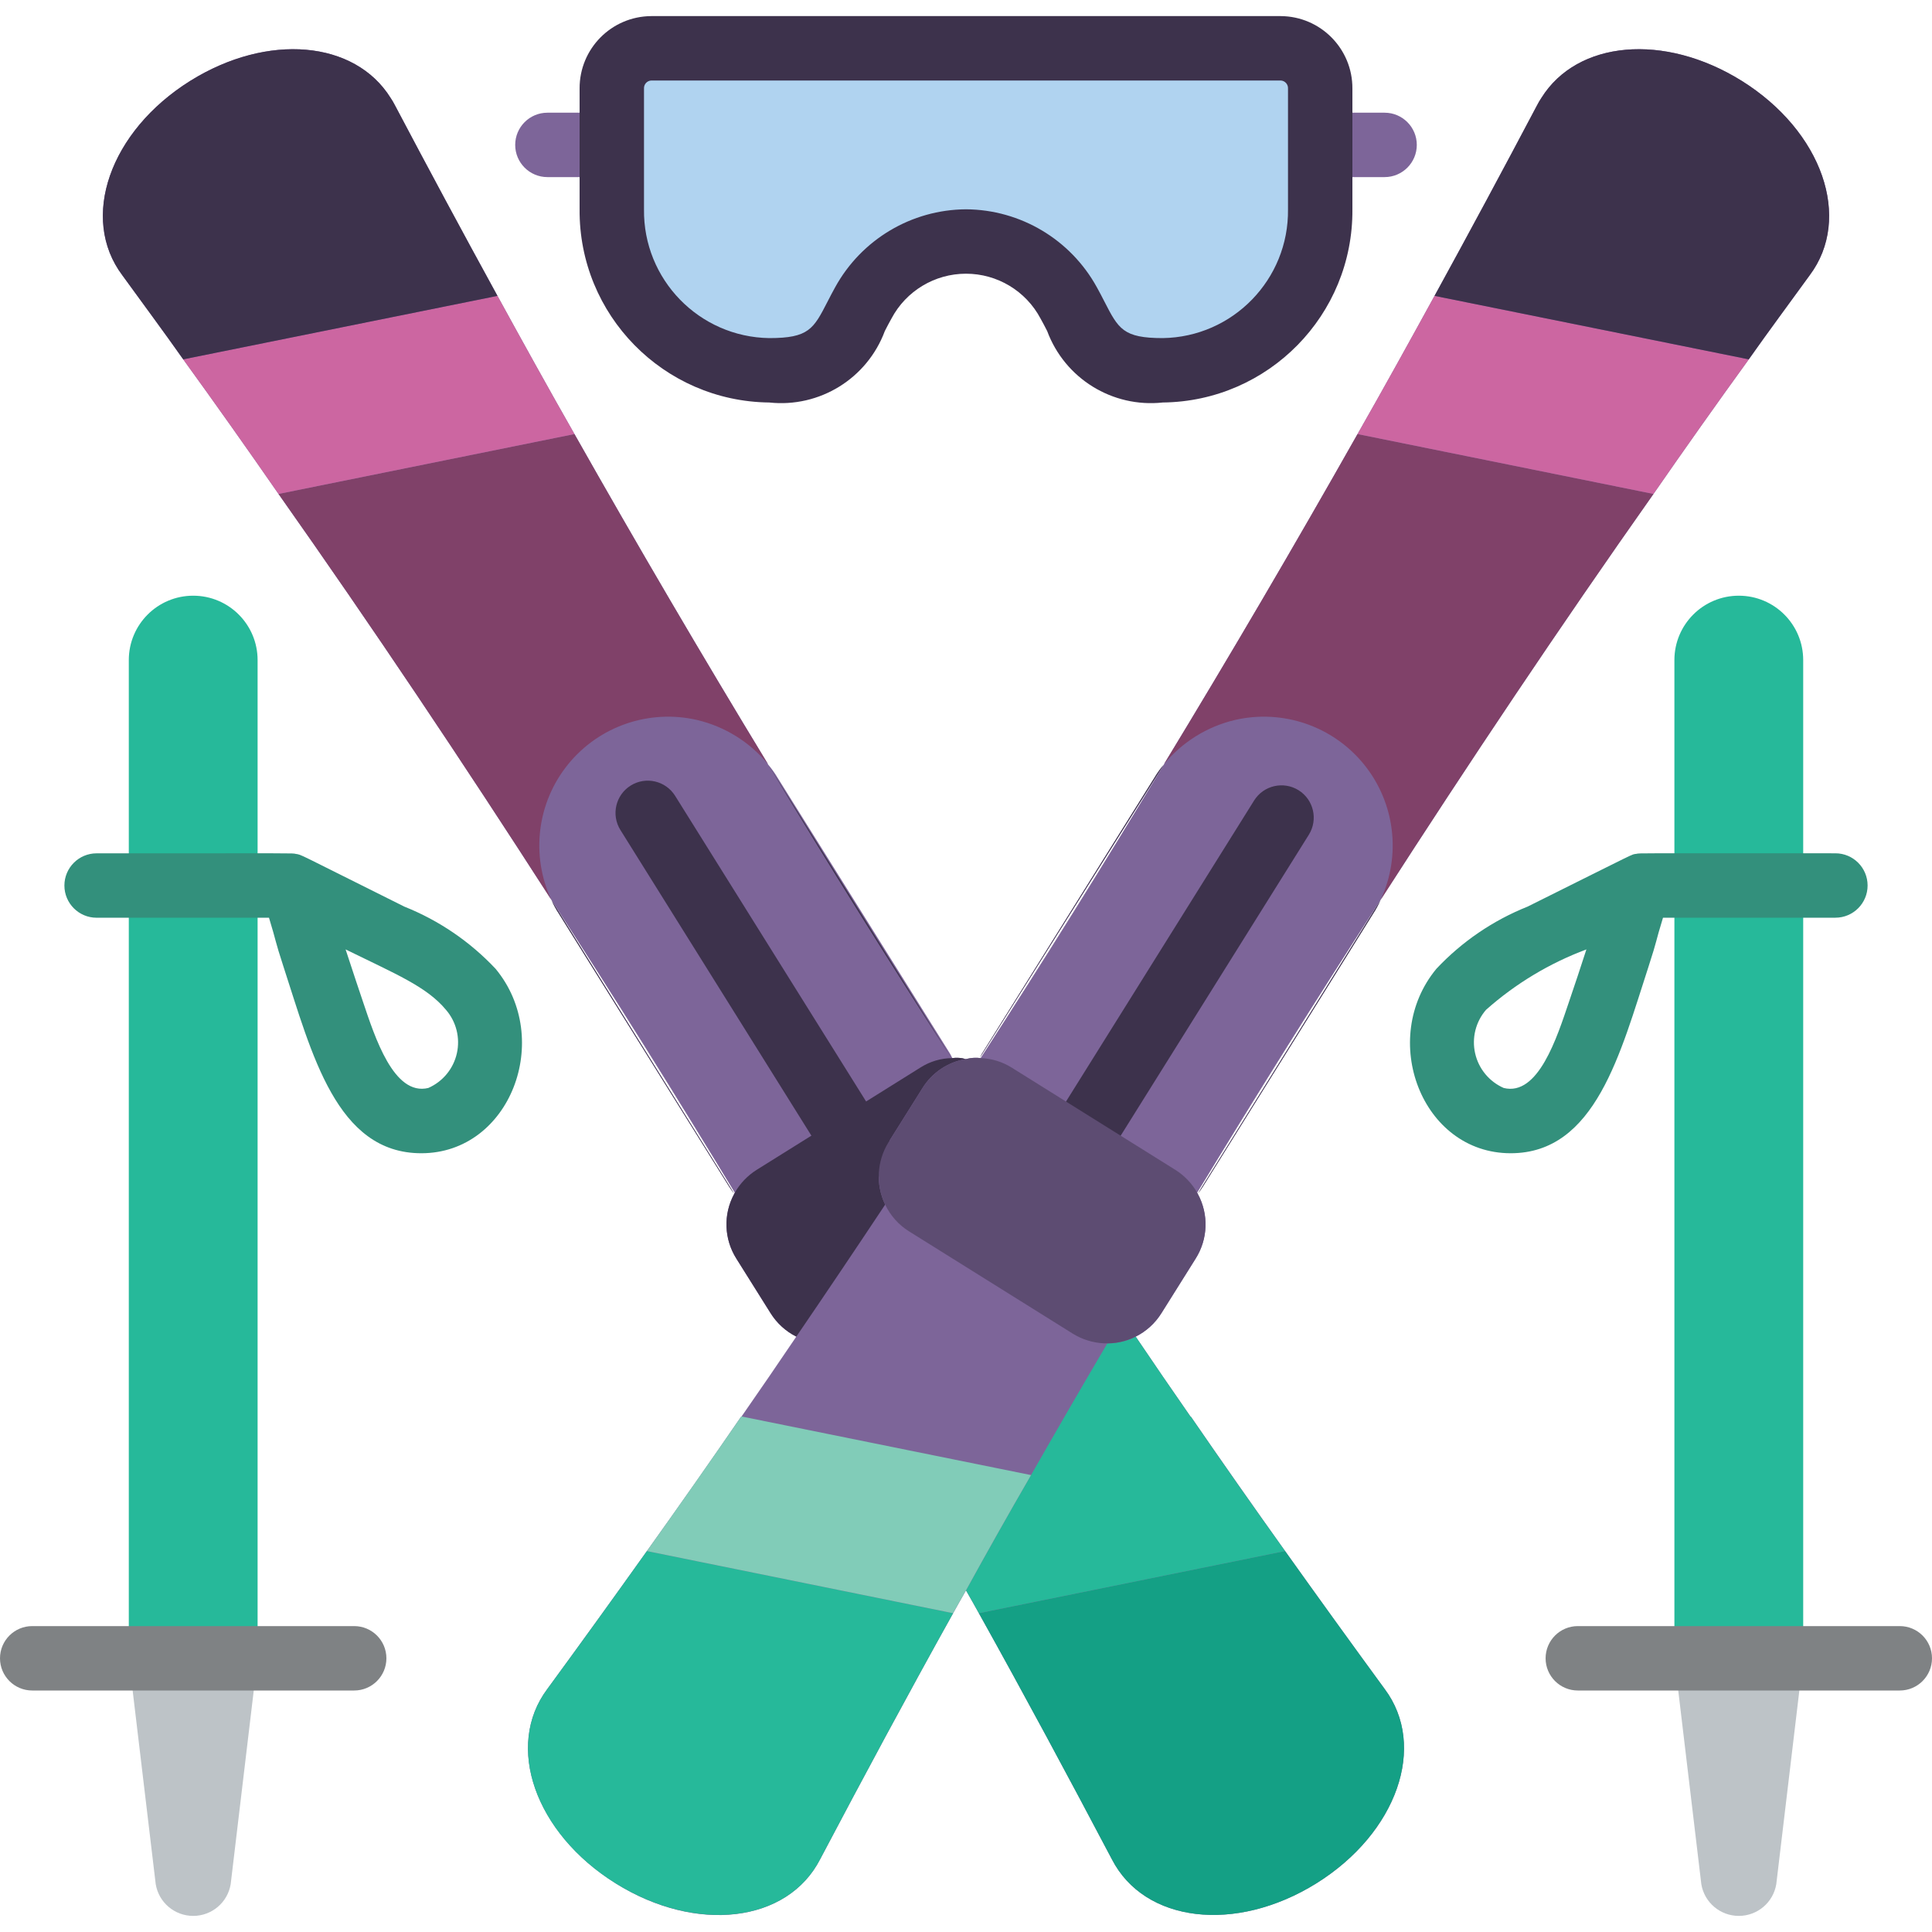
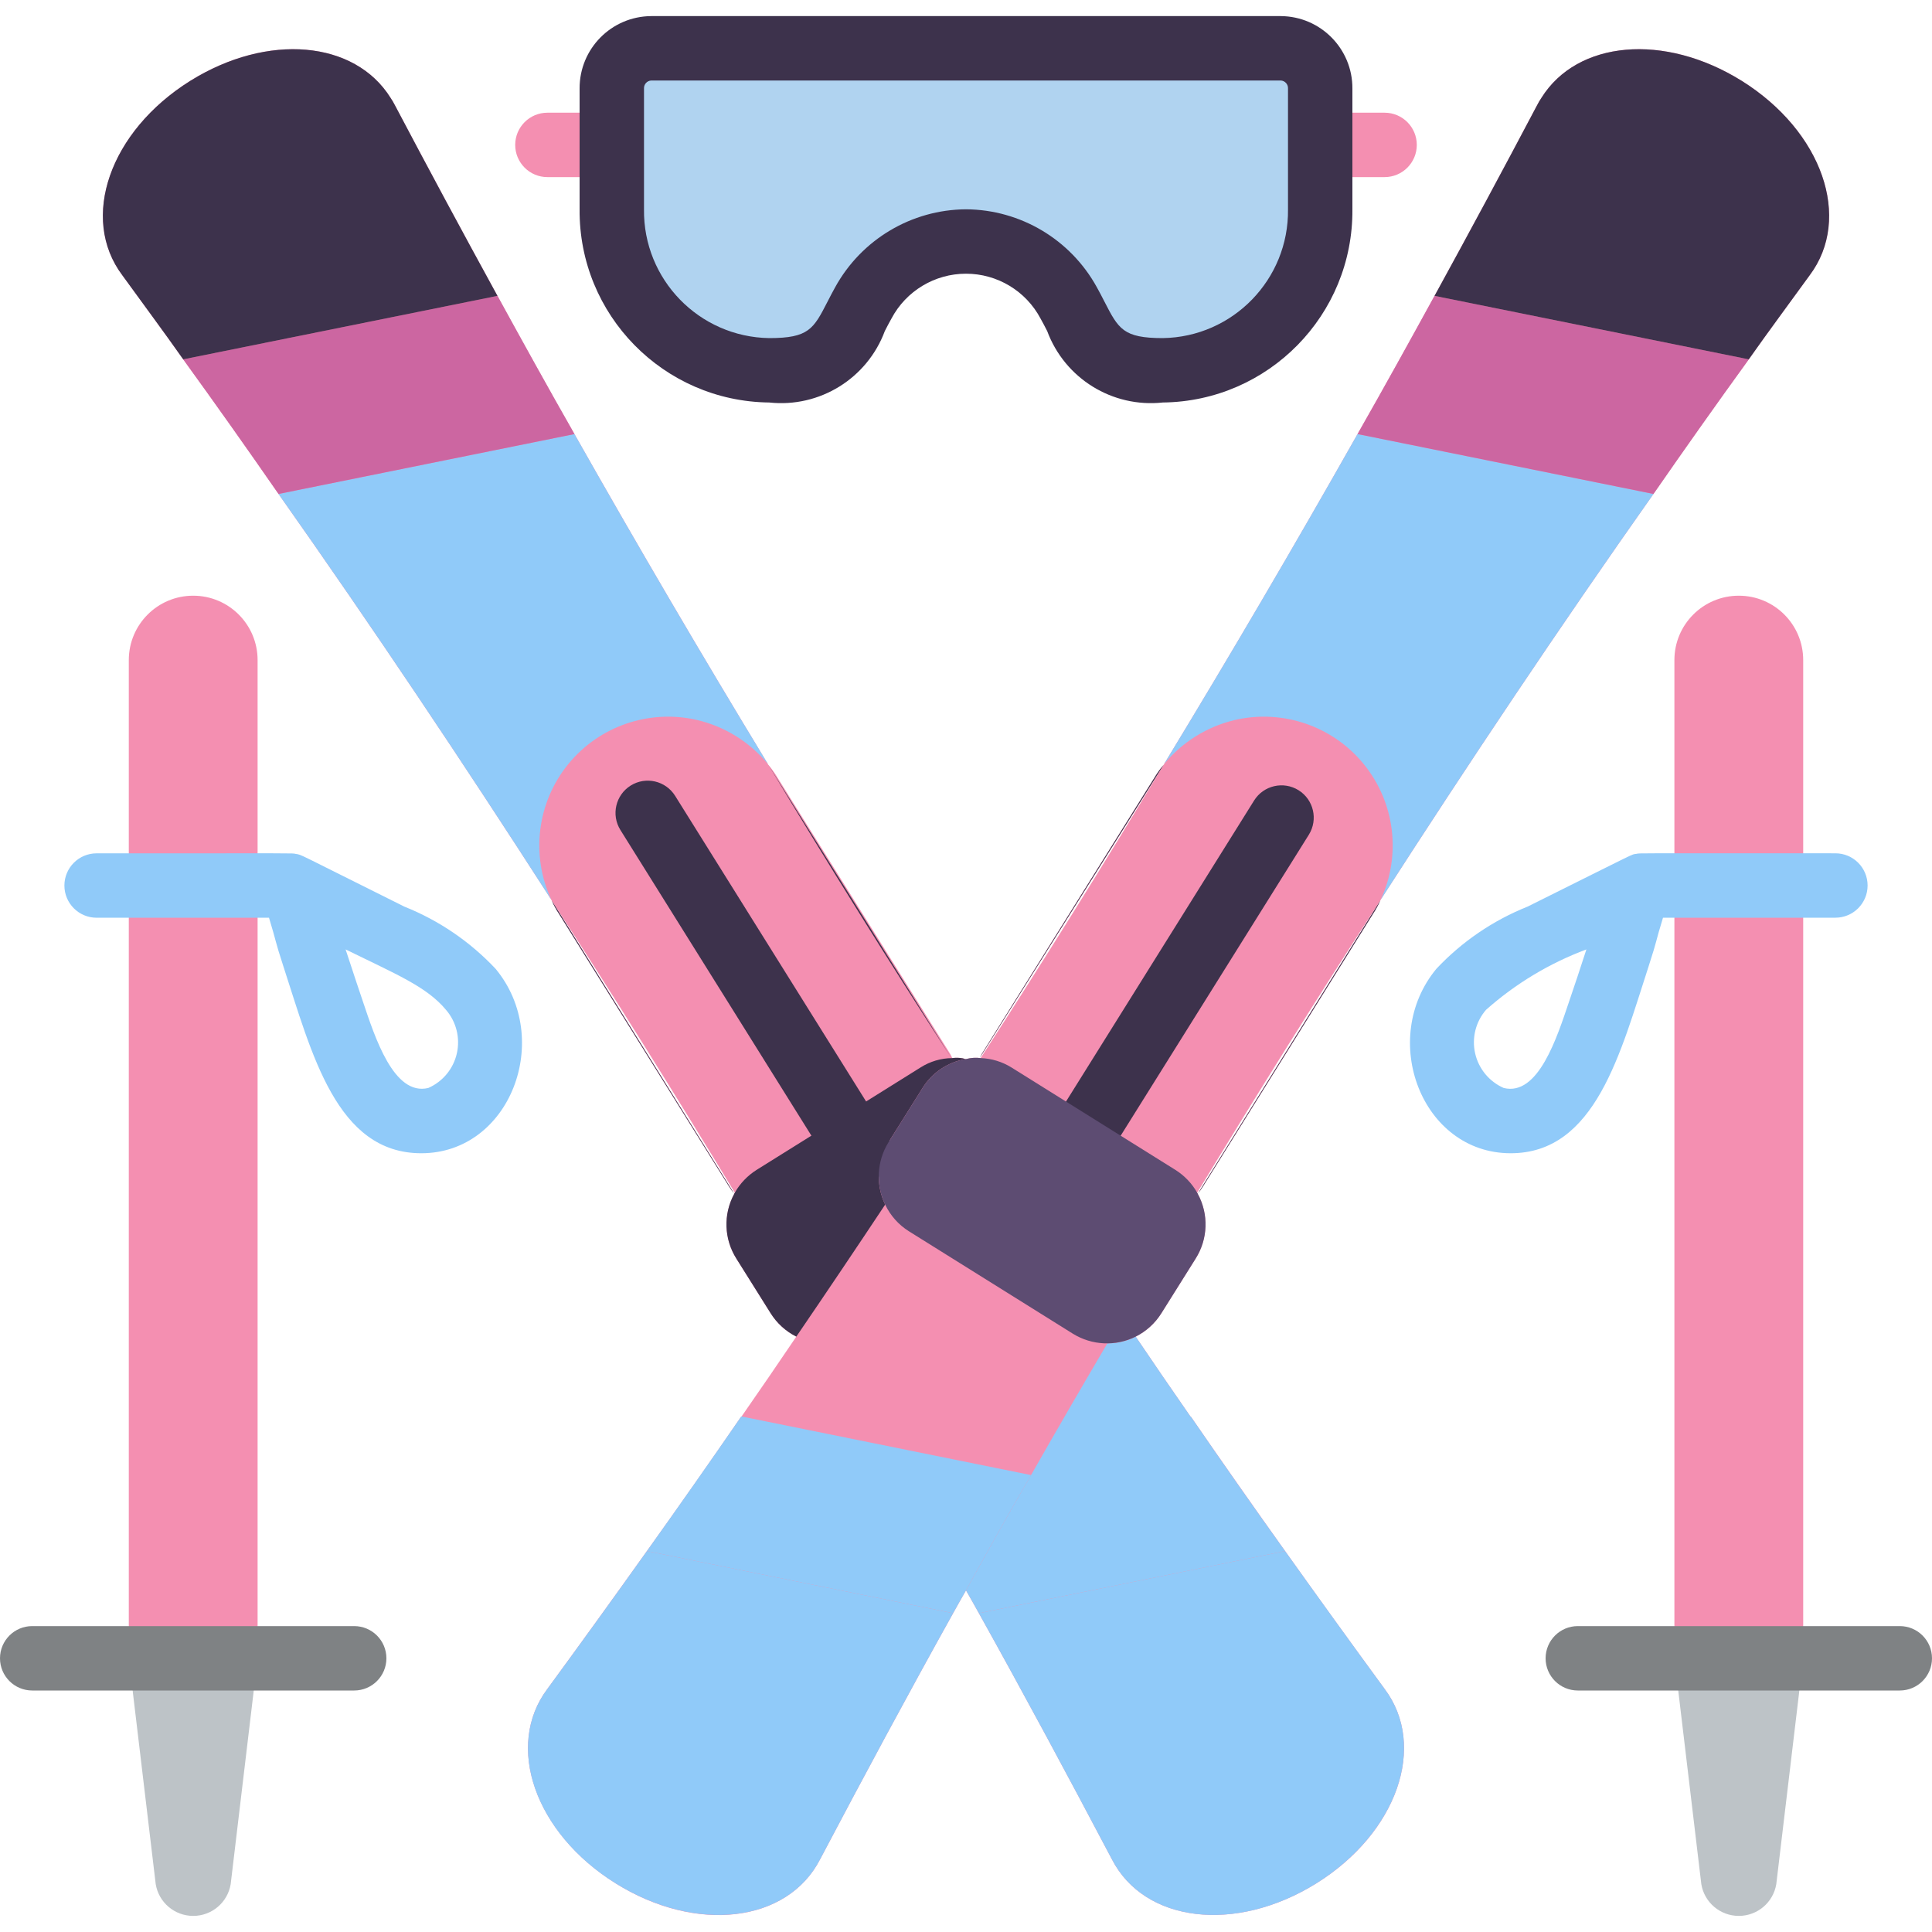
<svg xmlns="http://www.w3.org/2000/svg" height="512" viewBox="0 0 60 59" width="512">
  <g id="097---Skiing" fill="none">
-     <g fill="#7d6599">
+     <g fill="#F48FB1">
      <path id="Shape" d="m22.65 36.36c.05.08.09.13.15.21l-5.67-9.11c.065.146.142.287.23.42z" />
      <path id="Shape" d="m54.09 2.01c-2.41-1.5-5.11-1.25-6.22.53-.048.071-.091.144-.13.22-1.05 1.99-2.11 3.96-3.19 5.93-.79 1.44-1.58 2.87-2.39 4.29-1.95 3.45-3.953 6.867-6.01 10.25 0 .01 0 .01-.01.02-1.84 3.06-3.733 6.093-5.68 9.1v.01c-.154-.02-.31-.01-.46.03h-.01c-.136-.04-.279-.05-.42-.03v-.01c-.037-.08-.081-.157-.13-.23l-5.3-8.48c-.082-.138-.176-.268-.28-.39-.01-.01-.01-.01-.01-.02-2.06-3.39-4.063-6.807-6.01-10.25-.81-1.42-1.6-2.85-2.39-4.29-1.08-1.97-2.14-3.94-3.19-5.93-.039-.076-.082-.149-.13-.22-1.11-1.78-3.81-2.03-6.22-.53-2.51 1.57-3.44 4.27-2.11 6.04.63.87 1.27 1.73 1.89 2.61 1 1.38 1.99 2.78 2.96 4.18 2.92 4.14 5.73 8.34 8.47 12.6 0 .01 0 .01.01.02 1.94 2.99 3.84 6.03 5.69 9.08v.01l-.02.02v.01c-.343.633-.316 1.402.07 2.01l1.06 1.69c.194.312.471.565.8.73-.56.83-1.13 1.66-1.7 2.48h-.01c-.96 1.4-1.937 2.793-2.93 4.18-1.02 1.43-2.05 2.857-3.09 4.28-1.33 1.77-.39 4.47 2.12 6.04s5.34 1.22 6.35-.75c1.35-2.56 2.72-5.11 4.13-7.64.13-.23.26-.47.4-.71.14.24.27.48.4.71 1.41 2.53 2.78 5.08 4.13 7.64 1.01 1.97 3.84 2.31 6.35.75s3.45-4.27 2.12-6.04c-1.04-1.42-2.07-2.847-3.09-4.28-.99-1.39-1.967-2.783-2.93-4.18h-.01c-.57-.82-1.14-1.65-1.7-2.48.329-.165.606-.418.8-.73l1.06-1.69c.386-.608.413-1.377.07-2.01v-.01l-.02-.02v-.01c1.85-3.05 3.75-6.09 5.69-9.08.01-.01.01-.01.01-.02 2.74-4.26 5.55-8.46 8.47-12.6.97-1.4 1.96-2.8 2.96-4.18.62-.88 1.26-1.74 1.89-2.61 1.33-1.77.4-4.47-2.11-6.04z" />
      <path id="Shape" d="m37.35 36.36 5.29-8.48c.088-.133.165-.274.23-.42l-5.67 9.11c.06-.08.1-.13.15-.21z" />
      <path id="Shape" d="m30.56 32.12c-.049.073-.093.15-.13.23l5.71-9.1c-.104.122-.198.252-.28.39z" />
      <path id="Shape" d="m19 5h-2c-.552 0-1-.448-1-1s.448-1 1-1h2c.552 0 1 .448 1 1s-.448 1-1 1z" />
      <path id="Shape" d="m43 5h-2c-.552 0-1-.448-1-1s.448-1 1-1h2c.552 0 1 .448 1 1s-.448 1-1 1z" />
    </g>
    <path id="Shape" d="m30 7c1.331.009 2.552.738 3.19 1.906.61 1.099.81 2.094 2.921 2.094 2.73-.031 4.919-2.269 4.889-5v-3.75c.004-.328-.123-.644-.352-.878-.229-.234-.542-.368-.87-.372h-19.556c-.328.004-.641.137-.87.372-.229.234-.356.55-.352.878v3.75c-.03 2.731 2.159 4.969 4.889 5 2.111 0 2.311-.995 2.921-2.094.638-1.168 1.859-1.897 3.19-1.906z" fill="#b0d3f0" />
-     <path id="Shape" d="m23.85 23.23c-.564-.685-1.337-1.166-2.2-1.37-1.489-.344-3.044.19-4.007 1.376s-1.166 2.818-.523 4.204c-2.74-4.26-5.55-8.46-8.47-12.6l9.19-1.86c1.95 3.45 3.953 6.867 6.01 10.25z" fill="#804169" />
+     <path id="Shape" d="m23.85 23.23c-.564-.685-1.337-1.166-2.2-1.37-1.489-.344-3.044.19-4.007 1.376s-1.166 2.818-.523 4.204c-2.74-4.26-5.55-8.46-8.47-12.6l9.19-1.86c1.95 3.45 3.953 6.867 6.01 10.25z" fill="#90CAF9" />
    <path id="Shape" d="m17.84 12.98-9.19 1.86c-.97-1.4-1.96-2.8-2.96-4.18l9.75-1.97h.01c.79 1.44 1.58 2.87 2.39 4.29z" fill="#cc66a1" />
    <path id="Shape" d="m15.45 8.69h-.01l-9.75 1.97c-.62-.88-1.26-1.74-1.89-2.61-1.33-1.77-.4-4.47 2.11-6.04 2.41-1.5 5.11-1.25 6.22.53.048.071.091.144.13.22 1.05 1.99 2.11 3.96 3.19 5.93z" fill="#3d324c" />
    <path id="Shape" d="m29.54 32.35c-1.94-3-3.833-6.033-5.68-9.1" fill="#3d324c" />
-     <path id="Shape" d="m40.88 57.99c-2.51 1.56-5.34 1.22-6.35-.75-1.35-2.56-2.72-5.11-4.13-7.64l9.51-1.93c1.02 1.43 2.05 2.857 3.09 4.28 1.33 1.77.39 4.47-2.12 6.04z" fill="#14a085" />
-     <path id="Shape" d="m39.91 47.67-9.51 1.93c-.13-.23-.26-.47-.4-.71.66-1.2 1.33-2.39 2.02-3.58.78-1.37 1.57-2.733 2.37-4.09.306.002.608-.07.88-.21.56.83 1.13 1.66 1.7 2.48h.01c.96 1.4 1.937 2.793 2.93 4.18z" fill="#26b99a" />
+     <path id="Shape" d="m40.88 57.99c-2.51 1.56-5.34 1.22-6.35-.75-1.35-2.56-2.72-5.11-4.13-7.64l9.51-1.93c1.02 1.43 2.05 2.857 3.09 4.28 1.33 1.77.39 4.47-2.12 6.04z" fill="#90CAF9" />
+     <path id="Shape" d="m39.91 47.67-9.51 1.93c-.13-.23-.26-.47-.4-.71.66-1.2 1.33-2.39 2.02-3.58.78-1.37 1.57-2.733 2.37-4.09.306.002.608-.07.88-.21.56.83 1.13 1.66 1.7 2.48h.01c.96 1.4 1.937 2.793 2.93 4.18z" fill="#90CAF9" />
    <path id="Shape" d="m22.8 36.57c-.06-.08-.1-.13-.15-.21l-5.29-8.48c-.088-.133-.165-.274-.23-.42" fill="#3d324c" />
    <path id="Shape" d="m26.682 36.254c-.345 0-.666-.177-.849-.47l-6.566-10.508c-.293-.469-.149-1.087.32-1.38s1.087-.149 1.38.32l6.566 10.508c.192.308.203.696.027 1.014-.176.318-.51.515-.873.516z" fill="#3d324c" />
    <path id="Shape" d="m29.99 32.39c-.555.094-1.043.422-1.34.9l-1.06 1.69c-.36.584-.398 1.312-.1 1.93-.91 1.37-1.83 2.737-2.76 4.1-.329-.165-.606-.418-.8-.73l-1.06-1.69c-.386-.608-.413-1.377-.07-2.01v-.01l.02-.02v-.01c.164-.289.398-.533.68-.71l5.09-3.18c.293-.186.633-.287.98-.29.141-.02.284-.01.42.03z" fill="#3d324c" />
-     <path id="Shape" d="m42.88 27.44c.643-1.386.44-3.018-.523-4.204s-2.518-1.72-4.007-1.376c-.863.204-1.636.685-2.2 1.37 2.06-3.39 4.063-6.807 6.01-10.25l9.19 1.86c-2.92 4.14-5.73 8.34-8.47 12.6z" fill="#804169" />
+     <path id="Shape" d="m42.88 27.44c.643-1.386.44-3.018-.523-4.204s-2.518-1.72-4.007-1.376c-.863.204-1.636.685-2.2 1.37 2.06-3.39 4.063-6.807 6.01-10.25l9.19 1.86c-2.92 4.14-5.73 8.34-8.47 12.6z" fill="#90CAF9" />
    <path id="Shape" d="m54.31 10.66c-1 1.38-1.99 2.78-2.96 4.18l-9.19-1.86c.81-1.42 1.6-2.85 2.39-4.29h.01z" fill="#cc66a1" />
    <path id="Shape" d="m56.2 8.05c-.63.87-1.27 1.73-1.89 2.61l-9.75-1.97h-.01c1.08-1.97 2.14-3.94 3.19-5.93.039-.076.082-.149.13-.22 1.11-1.78 3.81-2.03 6.22-.53 2.51 1.57 3.44 4.27 2.11 6.04z" fill="#3d324c" />
-     <path id="Shape" d="m29.6 49.6c-1.41 2.53-2.78 5.08-4.13 7.64-1.01 1.97-3.84 2.31-6.35.75s-3.45-4.27-2.12-6.04c1.04-1.42 2.07-2.847 3.09-4.28z" fill="#26b99a" />
-     <path id="Shape" d="m32.02 45.31c-.69 1.19-1.36 2.38-2.02 3.58-.14.24-.27.48-.4.71l-9.51-1.93c.99-1.39 1.967-2.783 2.93-4.18h.01z" fill="#81ccb8" />
+     <path id="Shape" d="m29.6 49.6c-1.41 2.53-2.78 5.08-4.13 7.64-1.01 1.97-3.84 2.31-6.35.75s-3.45-4.27-2.12-6.04c1.04-1.42 2.07-2.847 3.09-4.28z" fill="#90CAF9" />
+     <path id="Shape" d="m32.02 45.31c-.69 1.19-1.36 2.38-2.02 3.58-.14.24-.27.48-.4.71l-9.51-1.93c.99-1.39 1.967-2.783 2.93-4.18h.01z" fill="#90CAF9" />
    <path id="Shape" d="m42.87 27.46c-.065.146-.142.287-.23.42l-5.29 8.48c-.05.08-.09.13-.15.21" fill="#3d324c" />
    <path id="Shape" d="m36.14 23.25c-.104.122-.198.252-.28.39l-5.3 8.48c-.049.073-.093.15-.13.23" fill="#3d324c" />
    <path id="Shape" d="m33.41 36.108c-.187.001-.371-.052-.529-.152-.225-.141-.385-.365-.444-.623-.06-.258-.014-.53.126-.755l6.384-10.217c.293-.469.911-.612 1.381-.32.469.293.612.911.32 1.381l-6.388 10.217c-.183.292-.504.47-.849.469z" fill="#3d324c" />
    <path id="Shape" d="m37.13 38.59-1.06 1.69c-.194.312-.471.565-.8.73-.622.309-1.359.275-1.95-.09l-5.09-3.18c-.321-.2-.578-.488-.74-.83-.298-.618-.26-1.346.1-1.93l1.06-1.69c.297-.478.785-.806 1.34-.9h.01c.15-.04.306-.05.46-.03.336.013.664.113.95.29l5.09 3.18c.282.177.516.421.68.71v.01l.02.02v.01c.343.633.316 1.402-.07 2.01z" fill="#5d4c72" />
-     <path id="Shape" d="m6 18c1.105 0 2 .895 2 2v31h-4v-31c0-1.105.895-2 2-2z" fill="#26b99a" />
+     <path id="Shape" d="m6 18c1.105 0 2 .895 2 2v31h-4v-31c0-1.105.895-2 2-2z" fill="#F48FB1" />
    <path id="Shape" d="m4 51h4l-.836 7.014c-.094.569-.587.986-1.164.986-.577 0-1.07-.417-1.164-.986z" fill="#bdc3c7" />
-     <path id="Shape" d="m13.084 35.315c-2.639 0-3.4-3.1-4.282-5.8-.275-.842-.21-.737-.448-1.514h-5.354c-.552 0-1-.448-1-1s.448-1 1-1c6.391 0 6.056-.009 6.182.017.209.036-.071-.078 3.376 1.638 1.074.429 2.041 1.088 2.833 1.931 1.802 2.176.457 5.728-2.307 5.728zm-2.351-6.33c.3.91.39 1.186.539 1.623.371 1.1.956 2.939 2.029 2.68.45-.197.779-.596.887-1.075.108-.479-.017-.981-.338-1.352-.601-.725-1.578-1.118-3.117-1.876z" fill="#33907c" />
-     <path id="Shape" d="m52 18h4v31c0 1.105-.895 2-2 2s-2-.895-2-2z" fill="#26b99a" transform="matrix(-1 0 0 -1 108 69)" />
+     <path id="Shape" d="m13.084 35.315c-2.639 0-3.4-3.1-4.282-5.8-.275-.842-.21-.737-.448-1.514h-5.354c-.552 0-1-.448-1-1s.448-1 1-1c6.391 0 6.056-.009 6.182.017.209.036-.071-.078 3.376 1.638 1.074.429 2.041 1.088 2.833 1.931 1.802 2.176.457 5.728-2.307 5.728zm-2.351-6.33c.3.91.39 1.186.539 1.623.371 1.1.956 2.939 2.029 2.68.45-.197.779-.596.887-1.075.108-.479-.017-.981-.338-1.352-.601-.725-1.578-1.118-3.117-1.876z" fill="#90CAF9" />
+     <path id="Shape" d="m52 18h4v31c0 1.105-.895 2-2 2s-2-.895-2-2z" fill="#F48FB1" transform="matrix(-1 0 0 -1 108 69)" />
    <path id="Shape" d="m56 51h-4l.836 7.014c.094.569.587.986 1.164.986.577 0 1.07-.417 1.164-.986z" fill="#bdc3c7" />
-     <path id="Shape" d="m46.916 35.315c-2.77 0-4.107-3.555-2.307-5.729.792-.843 1.759-1.502 2.833-1.931 3.558-1.771 3.2-1.609 3.376-1.638.138-.026-.239-.017 6.182-.017.552 0 1 .448 1 1s-.448 1-1 1h-5.354c-.256.834-.154.606-.448 1.514-.871 2.669-1.644 5.801-4.282 5.801zm2.351-6.33c-1.146.428-2.203 1.064-3.117 1.876-.321.371-.447.873-.338 1.352.108.479.438.878.887 1.075 1.072.264 1.652-1.564 2.029-2.68.191-.557.335-.997.539-1.623z" fill="#33907c" />
+     <path id="Shape" d="m46.916 35.315c-2.77 0-4.107-3.555-2.307-5.729.792-.843 1.759-1.502 2.833-1.931 3.558-1.771 3.2-1.609 3.376-1.638.138-.026-.239-.017 6.182-.017.552 0 1 .448 1 1s-.448 1-1 1h-5.354c-.256.834-.154.606-.448 1.514-.871 2.669-1.644 5.801-4.282 5.801zm2.351-6.33c-1.146.428-2.203 1.064-3.117 1.876-.321.371-.447.873-.338 1.352.108.479.438.878.887 1.075 1.072.264 1.652-1.564 2.029-2.68.191-.557.335-.997.539-1.623z" fill="#90CAF9" />
    <path id="Shape" d="m36.111 12c-1.564.169-3.042-.745-3.59-2.219-.066-.127-.132-.258-.206-.388-.454-.857-1.345-1.393-2.315-1.393s-1.861.536-2.315 1.393c-.074.13-.14.261-.206.388-.548 1.474-2.026 2.388-3.59 2.219-3.281-.035-5.916-2.719-5.889-6v-3.75c-.006-1.235.988-2.241 2.223-2.25h19.554c1.235.009 2.229 1.015 2.223 2.25v3.75c.027 3.281-2.608 5.965-5.889 6zm-6.111-6c1.693.011 3.247.937 4.063 2.42.084.151.162.3.236.446.436.849.583 1.134 1.812 1.134 2.177-.033 3.917-1.823 3.889-4v-3.75c.007-.13-.093-.242-.223-.25h-19.554c-.13.008-.23.12-.223.25v3.75c-.028 2.177 1.712 3.967 3.889 4 1.229 0 1.376-.285 1.812-1.134.074-.145.152-.295.236-.446.816-1.483 2.37-2.409 4.063-2.42z" fill="#3d324c" />
    <path id="Shape" d="m11 52h-10c-.552 0-1-.448-1-1s.448-1 1-1h10c.552 0 1 .448 1 1s-.448 1-1 1z" fill="#7f8284" />
    <path id="Shape" d="m59 52h-10c-.552 0-1-.448-1-1s.448-1 1-1h10c.552 0 1 .448 1 1s-.448 1-1 1z" fill="#7f8284" />
  </g>
</svg>
